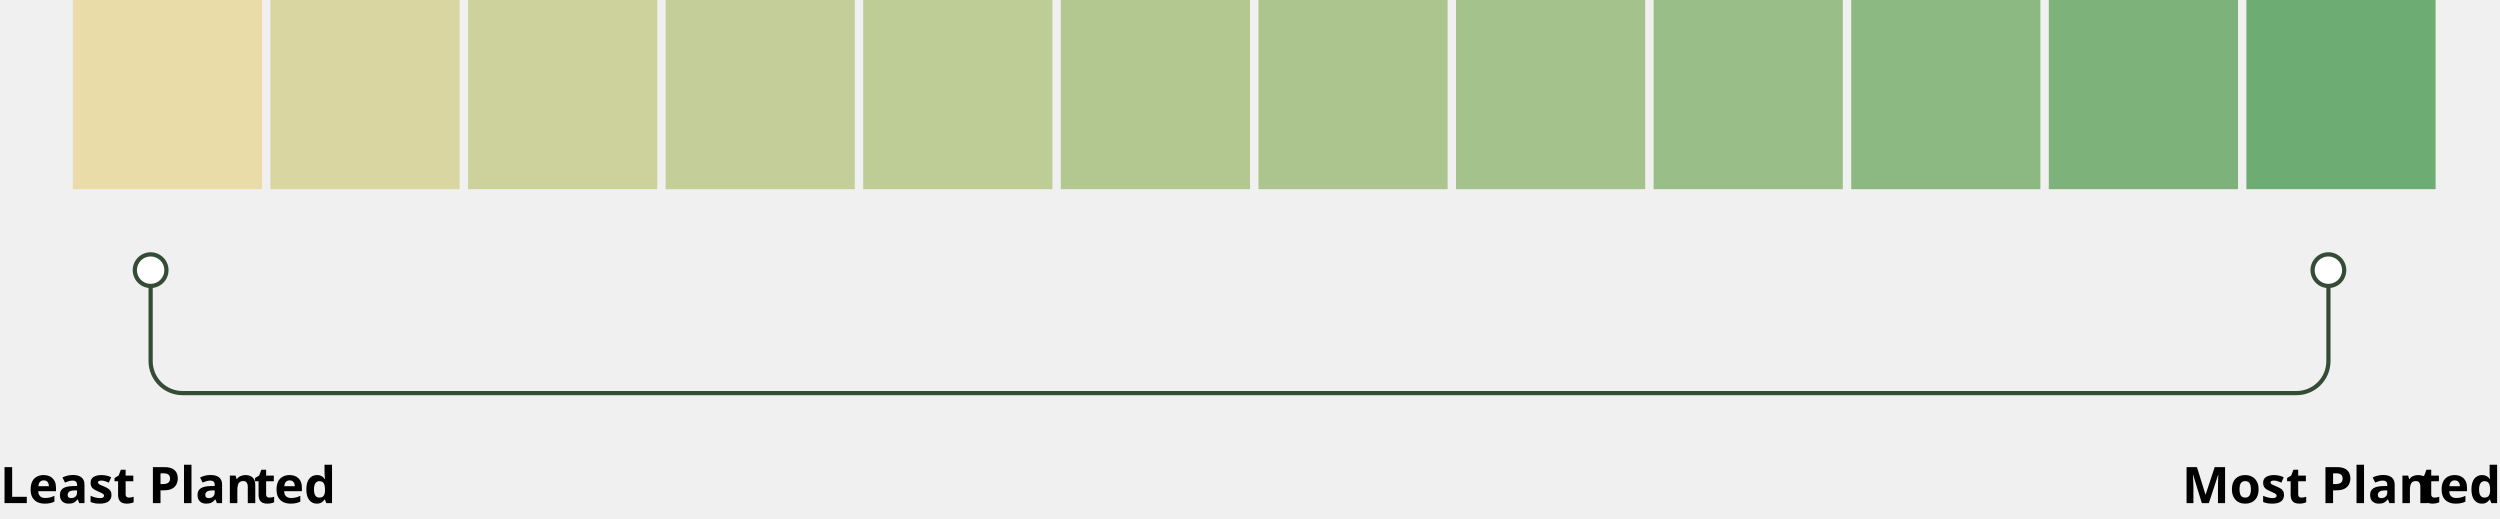
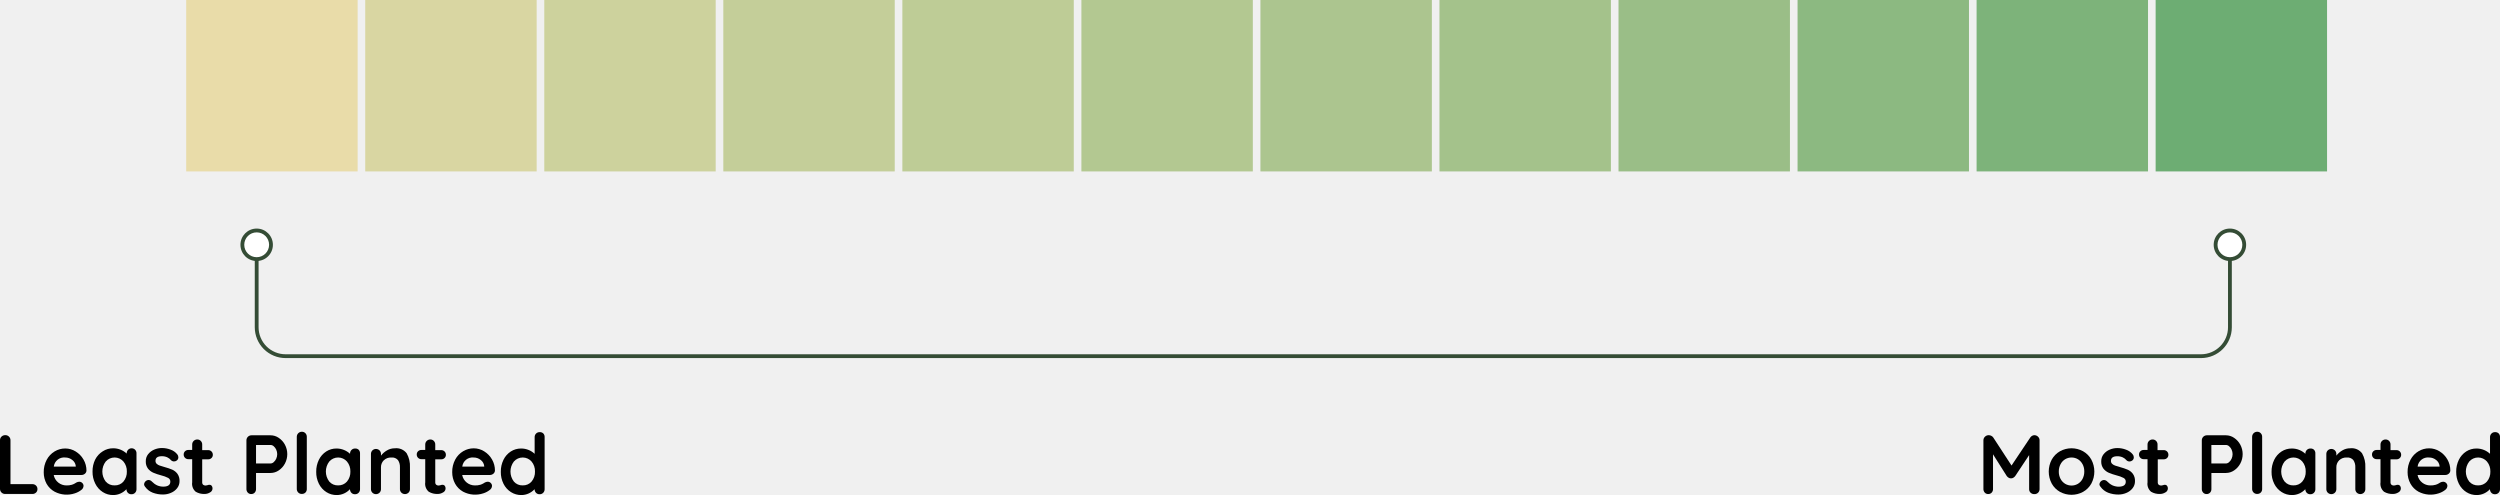
- <svg xmlns="http://www.w3.org/2000/svg" viewBox="0 0 594.65 123.3">
+ <svg xmlns="http://www.w3.org/2000/svg" viewBox="0 0 656.28 129.89">
  <g id="Layer_2" data-name="Layer 2">
    <g id="Layer_2-2" data-name="Layer 2">
+       <rect x="48.88" width="45" height="45" style="fill: #e9dca9" />
+       <rect x="95.88" width="45" height="45" style="fill: #d9d6a2" />
+       <rect x="142.88" width="45" height="45" style="fill: #cdd29d" />
+       <rect x="189.88" width="45" height="45" style="fill: #c4ce99" />
+       <rect x="236.88" width="45" height="45" style="fill: #becc96" />
+       <rect x="283.88" width="45" height="45" style="fill: #b3c891" />
+       <rect x="330.88" width="45" height="45" style="fill: #acc58f" />
+       <rect x="377.88" width="45" height="45" style="fill: #a4c28b" />
+       <rect x="424.88" width="45" height="45" style="fill: #9abe87" />
+       <rect x="471.88" width="45" height="45" style="fill: #8cb981" />
+       <rect x="518.88" width="45" height="45" style="fill: #7db37a" />
+       <rect x="565.88" width="45" height="45" style="fill: #6dad73" />
      <g>
-         <rect x="17.33" width="45" height="45" style="fill: #e9dca9" />
-         <rect x="64.33" width="45" height="45" style="fill: #d9d6a2" />
-         <rect x="111.33" width="45" height="45" style="fill: #cdd29d" />
-         <rect x="158.33" width="45" height="45" style="fill: #c4ce99" />
-         <rect x="205.33" width="45" height="45" style="fill: #becc96" />
-         <rect x="252.33" width="45" height="45" style="fill: #b3c891" />
-         <rect x="299.33" width="45" height="45" style="fill: #acc58f" />
-         <rect x="346.33" width="45" height="45" style="fill: #a4c28b" />
-         <rect x="393.33" width="45" height="45" style="fill: #9abe87" />
-         <rect x="440.33" width="45" height="45" style="fill: #8cb981" />
-         <rect x="487.33" width="45" height="45" style="fill: #7db37a" />
-         <rect x="534.33" width="45" height="45" style="fill: #6dad73" />
+         <path d="M67.38,64V85.91A7.59,7.59,0,0,0,75,93.5H577.79a7.59,7.59,0,0,0,7.59-7.59V64" style="fill: none;stroke: #344c35;stroke-miterlimit: 10" />
        <g>
-           <path d="M35.83,64V85.91a7.59,7.59,0,0,0,7.59,7.59H546.25a7.59,7.59,0,0,0,7.59-7.59V64" style="fill: none;stroke: #344c35;stroke-miterlimit: 10" />
-           <g>
-             <circle cx="35.83" cy="64.26" r="3.76" style="fill: #fff" />
-             <path d="M31.57,64.26A4.26,4.26,0,1,0,35.83,60a4.26,4.26,0,0,0-4.26,4.26Zm7.52,0A3.26,3.26,0,1,1,35.83,61a3.26,3.26,0,0,1,3.26,3.26Z" style="fill: #344c35" />
-           </g>
-           <g>
-             <circle cx="553.83" cy="64.26" r="3.76" style="fill: #fff" />
-             <path d="M558.09,64.26A4.26,4.26,0,1,1,553.83,60a4.26,4.26,0,0,1,4.26,4.26Zm-7.52,0A3.26,3.26,0,1,0,553.83,61a3.26,3.26,0,0,0-3.26,3.26Z" style="fill: #344c35" />
-           </g>
+           <circle cx="67.38" cy="64.26" r="3.76" style="fill: #fff" />
+           <path d="M63.12,64.26A4.26,4.26,0,1,0,67.38,60a4.26,4.26,0,0,0-4.26,4.26Zm7.52,0A3.26,3.26,0,1,1,67.38,61a3.26,3.26,0,0,1,3.26,3.26Z" style="fill: #344c35" />
        </g>
-         <text transform="translate(0 119.67)" style="font-size: 12px;font-family: Quicksand-Bold, Quicksand;font-weight: 700">L<tspan x="6.74" y="0" style="letter-spacing: 0.004em">e</tspan>
-           <tspan x="13.75" y="0">ast Plan</tspan>
-           <tspan x="60.38" y="0" style="letter-spacing: -0.005em">t</tspan>
-           <tspan x="65.23" y="0">ed</tspan>
-         </text>
-         <text transform="translate(519.02 119.67)" style="font-size: 12px;font-family: Quicksand-Bold, Quicksand;font-weight: 700">Most Plan<tspan x="56.35" y="0" style="letter-spacing: -0.005em">t</tspan>
-           <tspan x="61.2" y="0">ed</tspan>
-         </text>
+         <g>
+           <circle cx="585.38" cy="64.26" r="3.76" style="fill: #fff" />
+           <path d="M589.64,64.26A4.26,4.26,0,1,1,585.38,60a4.26,4.26,0,0,1,4.26,4.26Zm-7.52,0A3.26,3.26,0,1,0,585.38,61a3.26,3.26,0,0,0-3.26,3.26Z" style="fill: #344c35" />
+         </g>
+       </g>
+       <g>
+         <path d="M9.45,127.46a1.23,1.23,0,0,1,.38.94,1.2,1.2,0,0,1-.38.91,1.34,1.34,0,0,1-1,.36H1.34A1.32,1.32,0,0,1,0,128.32V115.61a1.28,1.28,0,0,1,.4-1,1.39,1.39,0,0,1,1-.38,1.31,1.31,0,0,1,.95.38,1.28,1.28,0,0,1,.4,1v11.48H8.49A1.34,1.34,0,0,1,9.45,127.46Z" />
+         <path d="M22.29,124.36a1.4,1.4,0,0,1-.92.33H14.1a3.31,3.31,0,0,0,1.21,2,3.38,3.38,0,0,0,2.13.74,4.72,4.72,0,0,0,1.41-.17,3.67,3.67,0,0,0,.8-.35l.41-.25a1.68,1.68,0,0,1,.75-.2,1.08,1.08,0,0,1,.79.33,1.06,1.06,0,0,1,.33.77,1.37,1.37,0,0,1-.62,1.08,5.24,5.24,0,0,1-1.65.86,6.82,6.82,0,0,1-5.31-.42A5.37,5.37,0,0,1,12.23,127a6.19,6.19,0,0,1-.75-3,6.75,6.75,0,0,1,.79-3.32,5.62,5.62,0,0,1,2.09-2.19,5.4,5.4,0,0,1,2.77-.76,5.14,5.14,0,0,1,2.74.79,5.93,5.93,0,0,1,2.06,2.13,5.74,5.74,0,0,1,.77,2.9A1.13,1.13,0,0,1,22.29,124.36Zm-8.16-1.87h5.76v-.15a2.27,2.27,0,0,0-.9-1.58,2.86,2.86,0,0,0-1.85-.66A2.73,2.73,0,0,0,14.12,122.49Z" />
+         <path d="M35.46,118.05a1.31,1.31,0,0,1,.37,1v9.31a1.32,1.32,0,0,1-.37,1,1.26,1.26,0,0,1-.95.38,1.24,1.24,0,0,1-.94-.37,1.38,1.38,0,0,1-.38-.95,4.77,4.77,0,0,1-3.45,1.54,5,5,0,0,1-2.75-.78A5.47,5.47,0,0,1,25,126.94a6.76,6.76,0,0,1-.71-3.15,6.91,6.91,0,0,1,.7-3.16A5.41,5.41,0,0,1,27,118.46a4.9,4.9,0,0,1,2.7-.78,5.1,5.1,0,0,1,2,.39,5.21,5.21,0,0,1,1.56,1v0a1.32,1.32,0,0,1,.37-1,1.26,1.26,0,0,1,.95-.39A1.28,1.28,0,0,1,35.46,118.05Zm-3.06,8.37a3.88,3.88,0,0,0,.9-2.63,3.92,3.92,0,0,0-.9-2.64,3.08,3.08,0,0,0-4.64,0,4.32,4.32,0,0,0,0,5.27,2.91,2.91,0,0,0,2.32,1A2.94,2.94,0,0,0,32.41,126.42Z" />
+         <path d="M37.82,127.18A1.25,1.25,0,0,1,39,126a1.24,1.24,0,0,1,.88.42,4.63,4.63,0,0,0,1.38,1,4.09,4.09,0,0,0,1.73.33q1.72-.07,1.72-1.3a1.05,1.05,0,0,0-.58-1,8.23,8.23,0,0,0-1.81-.66,15.63,15.63,0,0,1-2.08-.7,3.67,3.67,0,0,1-1.39-1.07,3,3,0,0,1-.58-1.93,2.91,2.91,0,0,1,.6-1.84,4,4,0,0,1,1.58-1.21,5.12,5.12,0,0,1,2.08-.43,6.39,6.39,0,0,1,2.24.42,3.9,3.9,0,0,1,1.76,1.23,1.22,1.22,0,0,1,.29.79,1,1,0,0,1-.42.84,1.11,1.11,0,0,1-.7.24,1.07,1.07,0,0,1-.79-.31,2.79,2.79,0,0,0-1-.77,3.38,3.38,0,0,0-1.42-.29q-1.67,0-1.67,1.21a1,1,0,0,0,.31.78,2.11,2.11,0,0,0,.78.46q.47.16,1.33.41a14.61,14.61,0,0,1,2,.68,3.4,3.4,0,0,1,1.34,1.08,3.09,3.09,0,0,1,.55,1.91,2.93,2.93,0,0,1-.64,1.88,4,4,0,0,1-1.64,1.22,5.29,5.29,0,0,1-2.06.42,7.45,7.45,0,0,1-2.71-.48,4.49,4.49,0,0,1-2-1.56A1.07,1.07,0,0,1,37.82,127.18Z" />
+         <path d="M55.54,127.48a1.18,1.18,0,0,1-.4,1.78,2.69,2.69,0,0,1-1.46.41,4.27,4.27,0,0,1-2.3-.58,2.72,2.72,0,0,1-.93-2.48v-6.07h-1a1.2,1.2,0,0,1-1.23-1.23,1.13,1.13,0,0,1,.35-.85,1.21,1.21,0,0,1,.88-.34h1v-1.41a1.31,1.31,0,0,1,1.34-1.34,1.24,1.24,0,0,1,.92.38,1.32,1.32,0,0,1,.37,1v1.41h1.56a1.2,1.2,0,0,1,1.23,1.23,1.13,1.13,0,0,1-.35.85,1.21,1.21,0,0,1-.88.34H53.08v6a.84.84,0,0,0,.24.67,1,1,0,0,0,.66.21,1.89,1.89,0,0,0,.48-.09,1.31,1.31,0,0,1,.51-.11A.73.73,0,0,1,55.54,127.48Z" />
+         <path d="M73.17,114.94a5,5,0,0,1,1.63,1.8,5.26,5.26,0,0,1,0,4.94,4.94,4.94,0,0,1-1.63,1.81,3.8,3.8,0,0,1-2.13.67H67.21v4.16a1.36,1.36,0,0,1-.35,1,1.21,1.21,0,0,1-.92.37,1.17,1.17,0,0,1-.9-.38,1.36,1.36,0,0,1-.35-1V115.61A1.32,1.32,0,0,1,66,114.27h5A3.8,3.8,0,0,1,73.17,114.94Zm-1.31,6.37a2.6,2.6,0,0,0,.66-.91,2.87,2.87,0,0,0,0-2.35,2.49,2.49,0,0,0-.66-.9,1.28,1.28,0,0,0-.83-.34H67.21v4.86H71A1.26,1.26,0,0,0,71.86,121.31Z" />
+         <path d="M80.2,129.28a1.3,1.3,0,0,1-1,.38,1.24,1.24,0,0,1-.92-.38,1.32,1.32,0,0,1-.37-1v-13.6a1.32,1.32,0,0,1,1.34-1.34,1.24,1.24,0,0,1,.92.38,1.32,1.32,0,0,1,.37,1v13.6A1.3,1.3,0,0,1,80.2,129.28Z" />
+         <path d="M94.14,118.05a1.31,1.31,0,0,1,.37,1v9.31a1.32,1.32,0,0,1-.37,1,1.26,1.26,0,0,1-.95.38,1.24,1.24,0,0,1-.94-.37,1.38,1.38,0,0,1-.38-.95,4.77,4.77,0,0,1-3.45,1.54,5,5,0,0,1-2.75-.78,5.47,5.47,0,0,1-1.95-2.17,6.76,6.76,0,0,1-.71-3.15,6.91,6.91,0,0,1,.7-3.16,5.41,5.41,0,0,1,1.92-2.18,4.9,4.9,0,0,1,2.7-.78,5.1,5.1,0,0,1,2,.39,5.21,5.21,0,0,1,1.56,1v0a1.32,1.32,0,0,1,.37-1,1.26,1.26,0,0,1,.95-.39A1.28,1.28,0,0,1,94.14,118.05Zm-3.06,8.37a3.88,3.88,0,0,0,.9-2.63,3.92,3.92,0,0,0-.9-2.64,3.08,3.08,0,0,0-4.64,0,4.32,4.32,0,0,0,0,5.27,2.91,2.91,0,0,0,2.32,1A2.94,2.94,0,0,0,91.08,126.42Z" />
+         <path d="M106.76,119a6.77,6.77,0,0,1,.86,3.69v5.63a1.32,1.32,0,0,1-.37,1,1.36,1.36,0,0,1-1.89,0,1.32,1.32,0,0,1-.37-1v-5.63a3.17,3.17,0,0,0-.51-1.9,2,2,0,0,0-1.74-.69,2.68,2.68,0,0,0-2,.74,2.54,2.54,0,0,0-.73,1.86v5.63a1.32,1.32,0,0,1-.37,1,1.35,1.35,0,0,1-1.89,0,1.32,1.32,0,0,1-.37-1v-9.09a1.32,1.32,0,0,1,.37-1,1.35,1.35,0,0,1,1.89,0,1.32,1.32,0,0,1,.37,1v.37a5.31,5.31,0,0,1,1.55-1.36,4,4,0,0,1,2.1-.57A3.41,3.41,0,0,1,106.76,119Z" />
+         <path d="M116.72,127.48a1.18,1.18,0,0,1-.4,1.78,2.69,2.69,0,0,1-1.46.41,4.27,4.27,0,0,1-2.3-.58,2.72,2.72,0,0,1-.93-2.48v-6.07h-1a1.2,1.2,0,0,1-1.23-1.23,1.13,1.13,0,0,1,.35-.85,1.21,1.21,0,0,1,.88-.34h1v-1.41a1.31,1.31,0,0,1,1.34-1.34,1.24,1.24,0,0,1,.92.38,1.32,1.32,0,0,1,.37,1v1.41h1.56a1.2,1.2,0,0,1,1.23,1.23,1.13,1.13,0,0,1-.35.85,1.21,1.21,0,0,1-.88.34h-1.56v6a.84.84,0,0,0,.24.67,1,1,0,0,0,.66.21,1.89,1.89,0,0,0,.48-.09,1.31,1.31,0,0,1,.51-.11A.73.73,0,0,1,116.72,127.48Z" />
+         <path d="M129.51,124.36a1.4,1.4,0,0,1-.92.33h-7.26a3.31,3.31,0,0,0,1.21,2,3.38,3.38,0,0,0,2.13.74,4.72,4.72,0,0,0,1.41-.17,3.67,3.67,0,0,0,.8-.35l.41-.25a1.68,1.68,0,0,1,.75-.2,1.08,1.08,0,0,1,.79.33,1.06,1.06,0,0,1,.33.77,1.37,1.37,0,0,1-.62,1.08,5.24,5.24,0,0,1-1.65.86,6.82,6.82,0,0,1-5.31-.42,5.37,5.37,0,0,1-2.12-2.12,6.19,6.19,0,0,1-.75-3,6.75,6.75,0,0,1,.79-3.32,5.62,5.62,0,0,1,2.09-2.19,5.4,5.4,0,0,1,2.77-.76,5.14,5.14,0,0,1,2.74.79,5.93,5.93,0,0,1,2.06,2.13,5.74,5.74,0,0,1,.77,2.9A1.13,1.13,0,0,1,129.51,124.36Zm-8.16-1.87h5.76v-.15a2.27,2.27,0,0,0-.9-1.58,2.86,2.86,0,0,0-1.85-.66A2.73,2.73,0,0,0,121.35,122.49Z" />
+         <path d="M142.6,113.76a1.31,1.31,0,0,1,.37,1v13.6a1.32,1.32,0,0,1-.37,1,1.26,1.26,0,0,1-.95.38,1.24,1.24,0,0,1-.94-.37,1.38,1.38,0,0,1-.38-.95,4.77,4.77,0,0,1-3.45,1.54,5,5,0,0,1-2.75-.78,5.47,5.47,0,0,1-1.95-2.17,6.76,6.76,0,0,1-.71-3.15,6.91,6.91,0,0,1,.7-3.16,5.41,5.41,0,0,1,1.92-2.18,4.9,4.9,0,0,1,2.7-.78,5.1,5.1,0,0,1,2,.39,5.21,5.21,0,0,1,1.56,1v-4.31a1.32,1.32,0,0,1,.37-1,1.26,1.26,0,0,1,.95-.38A1.28,1.28,0,0,1,142.6,113.76Zm-3.06,12.66a3.88,3.88,0,0,0,.9-2.63,3.92,3.92,0,0,0-.9-2.64,3.08,3.08,0,0,0-4.64,0,4.32,4.32,0,0,0,0,5.27,2.91,2.91,0,0,0,2.32,1A2.94,2.94,0,0,0,139.54,126.42Z" />
+       </g>
+       <g>
+         <path d="M535,114.63a1.26,1.26,0,0,1,.41,1v12.74a1.3,1.3,0,0,1-1.36,1.34,1.37,1.37,0,0,1-1-.37,1.29,1.29,0,0,1-.38-1v-8.87L529,125a1.88,1.88,0,0,1-.51.43,1,1,0,0,1-.59.14,1,1,0,0,1-.57-.14,1.87,1.87,0,0,1-.51-.43l-3.63-5.74v9.06a1.36,1.36,0,0,1-.35,1,1.21,1.21,0,0,1-.92.37,1.17,1.17,0,0,1-.9-.38,1.36,1.36,0,0,1-.35-1V115.59a1.27,1.27,0,0,1,.41-.95,1.35,1.35,0,0,1,1-.4,1.46,1.46,0,0,1,.66.17,1.28,1.28,0,0,1,.51.43l4.8,7.37,4.93-7.37a1.34,1.34,0,0,1,.47-.43,1.23,1.23,0,0,1,.6-.17A1.35,1.35,0,0,1,535,114.63Z" />
+         <path d="M549,126.95a5.6,5.6,0,0,1-2.17,2.17,6.35,6.35,0,0,1-6.06,0,5.62,5.62,0,0,1-2.16-2.17,6.69,6.69,0,0,1,0-6.31,5.7,5.7,0,0,1,2.16-2.18,6.27,6.27,0,0,1,6.06,0,5.67,5.67,0,0,1,2.17,2.18,6.69,6.69,0,0,1,0,6.31Zm-2.3-5.08a3.32,3.32,0,0,0-1.21-1.31,3.3,3.3,0,0,0-3.37,0,3.32,3.32,0,0,0-1.21,1.31,4,4,0,0,0-.45,1.92,4,4,0,0,0,.45,1.91,3.34,3.34,0,0,0,1.21,1.3,3.3,3.3,0,0,0,3.37,0,3.34,3.34,0,0,0,1.21-1.3,4,4,0,0,0,.45-1.91A4,4,0,0,0,546.71,121.87Z" />
+         <path d="M551.12,127.18a1.25,1.25,0,0,1,1.21-1.17,1.24,1.24,0,0,1,.88.42,4.63,4.63,0,0,0,1.38,1,4.09,4.09,0,0,0,1.73.33q1.72-.07,1.72-1.3a1.05,1.05,0,0,0-.58-1,8.23,8.23,0,0,0-1.81-.66,15.63,15.63,0,0,1-2.08-.7,3.67,3.67,0,0,1-1.39-1.07,3,3,0,0,1-.58-1.93,2.91,2.91,0,0,1,.6-1.84,4,4,0,0,1,1.58-1.21,5.12,5.12,0,0,1,2.08-.43,6.39,6.39,0,0,1,2.24.42,3.9,3.9,0,0,1,1.76,1.23,1.22,1.22,0,0,1,.29.79,1,1,0,0,1-.42.84,1.11,1.11,0,0,1-.7.24,1.07,1.07,0,0,1-.79-.31,2.79,2.79,0,0,0-1-.77,3.38,3.38,0,0,0-1.42-.29q-1.67,0-1.67,1.21a1,1,0,0,0,.31.78,2.11,2.11,0,0,0,.78.46q.47.16,1.33.41a14.61,14.61,0,0,1,2,.68,3.4,3.4,0,0,1,1.34,1.08,3.09,3.09,0,0,1,.55,1.91,2.93,2.93,0,0,1-.64,1.88,4,4,0,0,1-1.64,1.22,5.29,5.29,0,0,1-2.06.42,7.45,7.45,0,0,1-2.71-.48,4.49,4.49,0,0,1-2-1.56A1.07,1.07,0,0,1,551.12,127.18Z" />
+         <path d="M568.84,127.48a1.18,1.18,0,0,1-.4,1.78,2.69,2.69,0,0,1-1.46.41,4.27,4.27,0,0,1-2.3-.58,2.72,2.72,0,0,1-.93-2.48v-6.07h-1a1.2,1.2,0,0,1-1.23-1.23,1.13,1.13,0,0,1,.35-.85,1.21,1.21,0,0,1,.88-.34h1v-1.41a1.31,1.31,0,0,1,1.34-1.34,1.24,1.24,0,0,1,.92.38,1.32,1.32,0,0,1,.37,1v1.41H568a1.2,1.2,0,0,1,1.23,1.23,1.13,1.13,0,0,1-.35.85,1.21,1.21,0,0,1-.88.34h-1.56v6a.84.84,0,0,0,.24.67,1,1,0,0,0,.66.21,1.89,1.89,0,0,0,.48-.09,1.31,1.31,0,0,1,.51-.11A.73.73,0,0,1,568.84,127.48Z" />
+         <path d="M586.48,114.94a5,5,0,0,1,1.63,1.8,5.26,5.26,0,0,1,0,4.94,4.94,4.94,0,0,1-1.63,1.81,3.8,3.8,0,0,1-2.13.67h-3.83v4.16a1.36,1.36,0,0,1-.35,1,1.21,1.21,0,0,1-.92.37,1.17,1.17,0,0,1-.9-.38,1.36,1.36,0,0,1-.35-1V115.61a1.32,1.32,0,0,1,1.34-1.34h5A3.8,3.8,0,0,1,586.48,114.94Zm-1.31,6.37a2.6,2.6,0,0,0,.66-.91,2.87,2.87,0,0,0,0-2.35,2.49,2.49,0,0,0-.66-.9,1.28,1.28,0,0,0-.83-.34h-3.83v4.86h3.83A1.26,1.26,0,0,0,585.17,121.31Z" />
+         <path d="M593.5,129.28a1.3,1.3,0,0,1-1,.38,1.24,1.24,0,0,1-.92-.38,1.32,1.32,0,0,1-.37-1v-13.6a1.32,1.32,0,0,1,1.34-1.34,1.24,1.24,0,0,1,.92.38,1.32,1.32,0,0,1,.37,1v13.6A1.3,1.3,0,0,1,593.5,129.28Z" />
+         <path d="M607.44,118.05a1.31,1.31,0,0,1,.37,1v9.31a1.32,1.32,0,0,1-.37,1,1.26,1.26,0,0,1-.95.38,1.24,1.24,0,0,1-.94-.37,1.38,1.38,0,0,1-.38-.95,4.77,4.77,0,0,1-3.45,1.54,5,5,0,0,1-2.75-.78,5.47,5.47,0,0,1-1.95-2.17,6.76,6.76,0,0,1-.71-3.15,6.91,6.91,0,0,1,.7-3.16,5.41,5.41,0,0,1,1.92-2.18,4.9,4.9,0,0,1,2.7-.78,5.1,5.1,0,0,1,2,.39,5.21,5.21,0,0,1,1.56,1v0a1.32,1.32,0,0,1,.37-1,1.26,1.26,0,0,1,.95-.39A1.28,1.28,0,0,1,607.44,118.05Zm-3.06,8.37a3.88,3.88,0,0,0,.9-2.63,3.92,3.92,0,0,0-.9-2.64,3.08,3.08,0,0,0-4.64,0,4.32,4.32,0,0,0,0,5.27,2.91,2.91,0,0,0,2.32,1A2.94,2.94,0,0,0,604.38,126.42Z" />
+         <path d="M620.07,119a6.77,6.77,0,0,1,.86,3.69v5.63a1.32,1.32,0,0,1-.37,1,1.36,1.36,0,0,1-1.89,0,1.32,1.32,0,0,1-.37-1v-5.63a3.17,3.17,0,0,0-.51-1.9,2,2,0,0,0-1.74-.69,2.68,2.68,0,0,0-2,.74,2.54,2.54,0,0,0-.73,1.86v5.63a1.32,1.32,0,0,1-.37,1,1.35,1.35,0,0,1-1.89,0,1.32,1.32,0,0,1-.37-1v-9.09a1.32,1.32,0,0,1,.37-1,1.35,1.35,0,0,1,1.89,0,1.32,1.32,0,0,1,.37,1v.37a5.31,5.31,0,0,1,1.55-1.36,4,4,0,0,1,2.1-.57A3.41,3.41,0,0,1,620.07,119Z" />
+         <path d="M630,127.48a1.18,1.18,0,0,1-.4,1.78,2.69,2.69,0,0,1-1.46.41,4.27,4.27,0,0,1-2.3-.58,2.72,2.72,0,0,1-.93-2.48v-6.07h-1a1.2,1.2,0,0,1-1.23-1.23,1.13,1.13,0,0,1,.35-.85,1.21,1.21,0,0,1,.88-.34h1v-1.41a1.31,1.31,0,0,1,1.34-1.34,1.24,1.24,0,0,1,.92.38,1.32,1.32,0,0,1,.37,1v1.41h1.56a1.2,1.2,0,0,1,1.23,1.23,1.13,1.13,0,0,1-.35.85,1.21,1.21,0,0,1-.88.34h-1.56v6a.84.84,0,0,0,.24.67,1,1,0,0,0,.66.21,1.89,1.89,0,0,0,.48-.09,1.31,1.31,0,0,1,.51-.11A.73.73,0,0,1,630,127.48Z" />
+         <path d="M642.82,124.36a1.4,1.4,0,0,1-.92.33h-7.26a3.31,3.31,0,0,0,1.21,2,3.38,3.38,0,0,0,2.13.74,4.72,4.72,0,0,0,1.41-.17,3.67,3.67,0,0,0,.8-.35l.41-.25a1.68,1.68,0,0,1,.75-.2,1.08,1.08,0,0,1,.79.33,1.06,1.06,0,0,1,.33.77,1.37,1.37,0,0,1-.62,1.08,5.24,5.24,0,0,1-1.65.86,6.82,6.82,0,0,1-5.31-.42,5.37,5.37,0,0,1-2.12-2.12,6.19,6.19,0,0,1-.75-3,6.75,6.75,0,0,1,.79-3.32,5.62,5.62,0,0,1,2.09-2.19,5.4,5.4,0,0,1,2.77-.76,5.14,5.14,0,0,1,2.74.79,5.93,5.93,0,0,1,2.06,2.13,5.74,5.74,0,0,1,.77,2.9A1.13,1.13,0,0,1,642.82,124.36Zm-8.16-1.87h5.76v-.15a2.27,2.27,0,0,0-.9-1.58,2.86,2.86,0,0,0-1.85-.66A2.73,2.73,0,0,0,634.65,122.49Z" />
+         <path d="M655.91,113.76a1.31,1.31,0,0,1,.37,1v13.6a1.32,1.32,0,0,1-.37,1,1.26,1.26,0,0,1-.95.38,1.24,1.24,0,0,1-.94-.37,1.38,1.38,0,0,1-.38-.95,4.77,4.77,0,0,1-3.45,1.54,5,5,0,0,1-2.75-.78,5.47,5.47,0,0,1-1.95-2.17,6.76,6.76,0,0,1-.71-3.15,6.91,6.91,0,0,1,.7-3.16,5.41,5.41,0,0,1,1.92-2.18,4.9,4.9,0,0,1,2.7-.78,5.1,5.1,0,0,1,2,.39,5.21,5.21,0,0,1,1.56,1v-4.31a1.32,1.32,0,0,1,.37-1,1.26,1.26,0,0,1,.95-.38A1.28,1.28,0,0,1,655.91,113.76Zm-3.06,12.66a3.88,3.88,0,0,0,.9-2.63,3.92,3.92,0,0,0-.9-2.64,3.08,3.08,0,0,0-4.64,0,4.32,4.32,0,0,0,0,5.27,2.91,2.91,0,0,0,2.32,1A2.94,2.94,0,0,0,652.85,126.42Z" />
      </g>
    </g>
  </g>
</svg>
